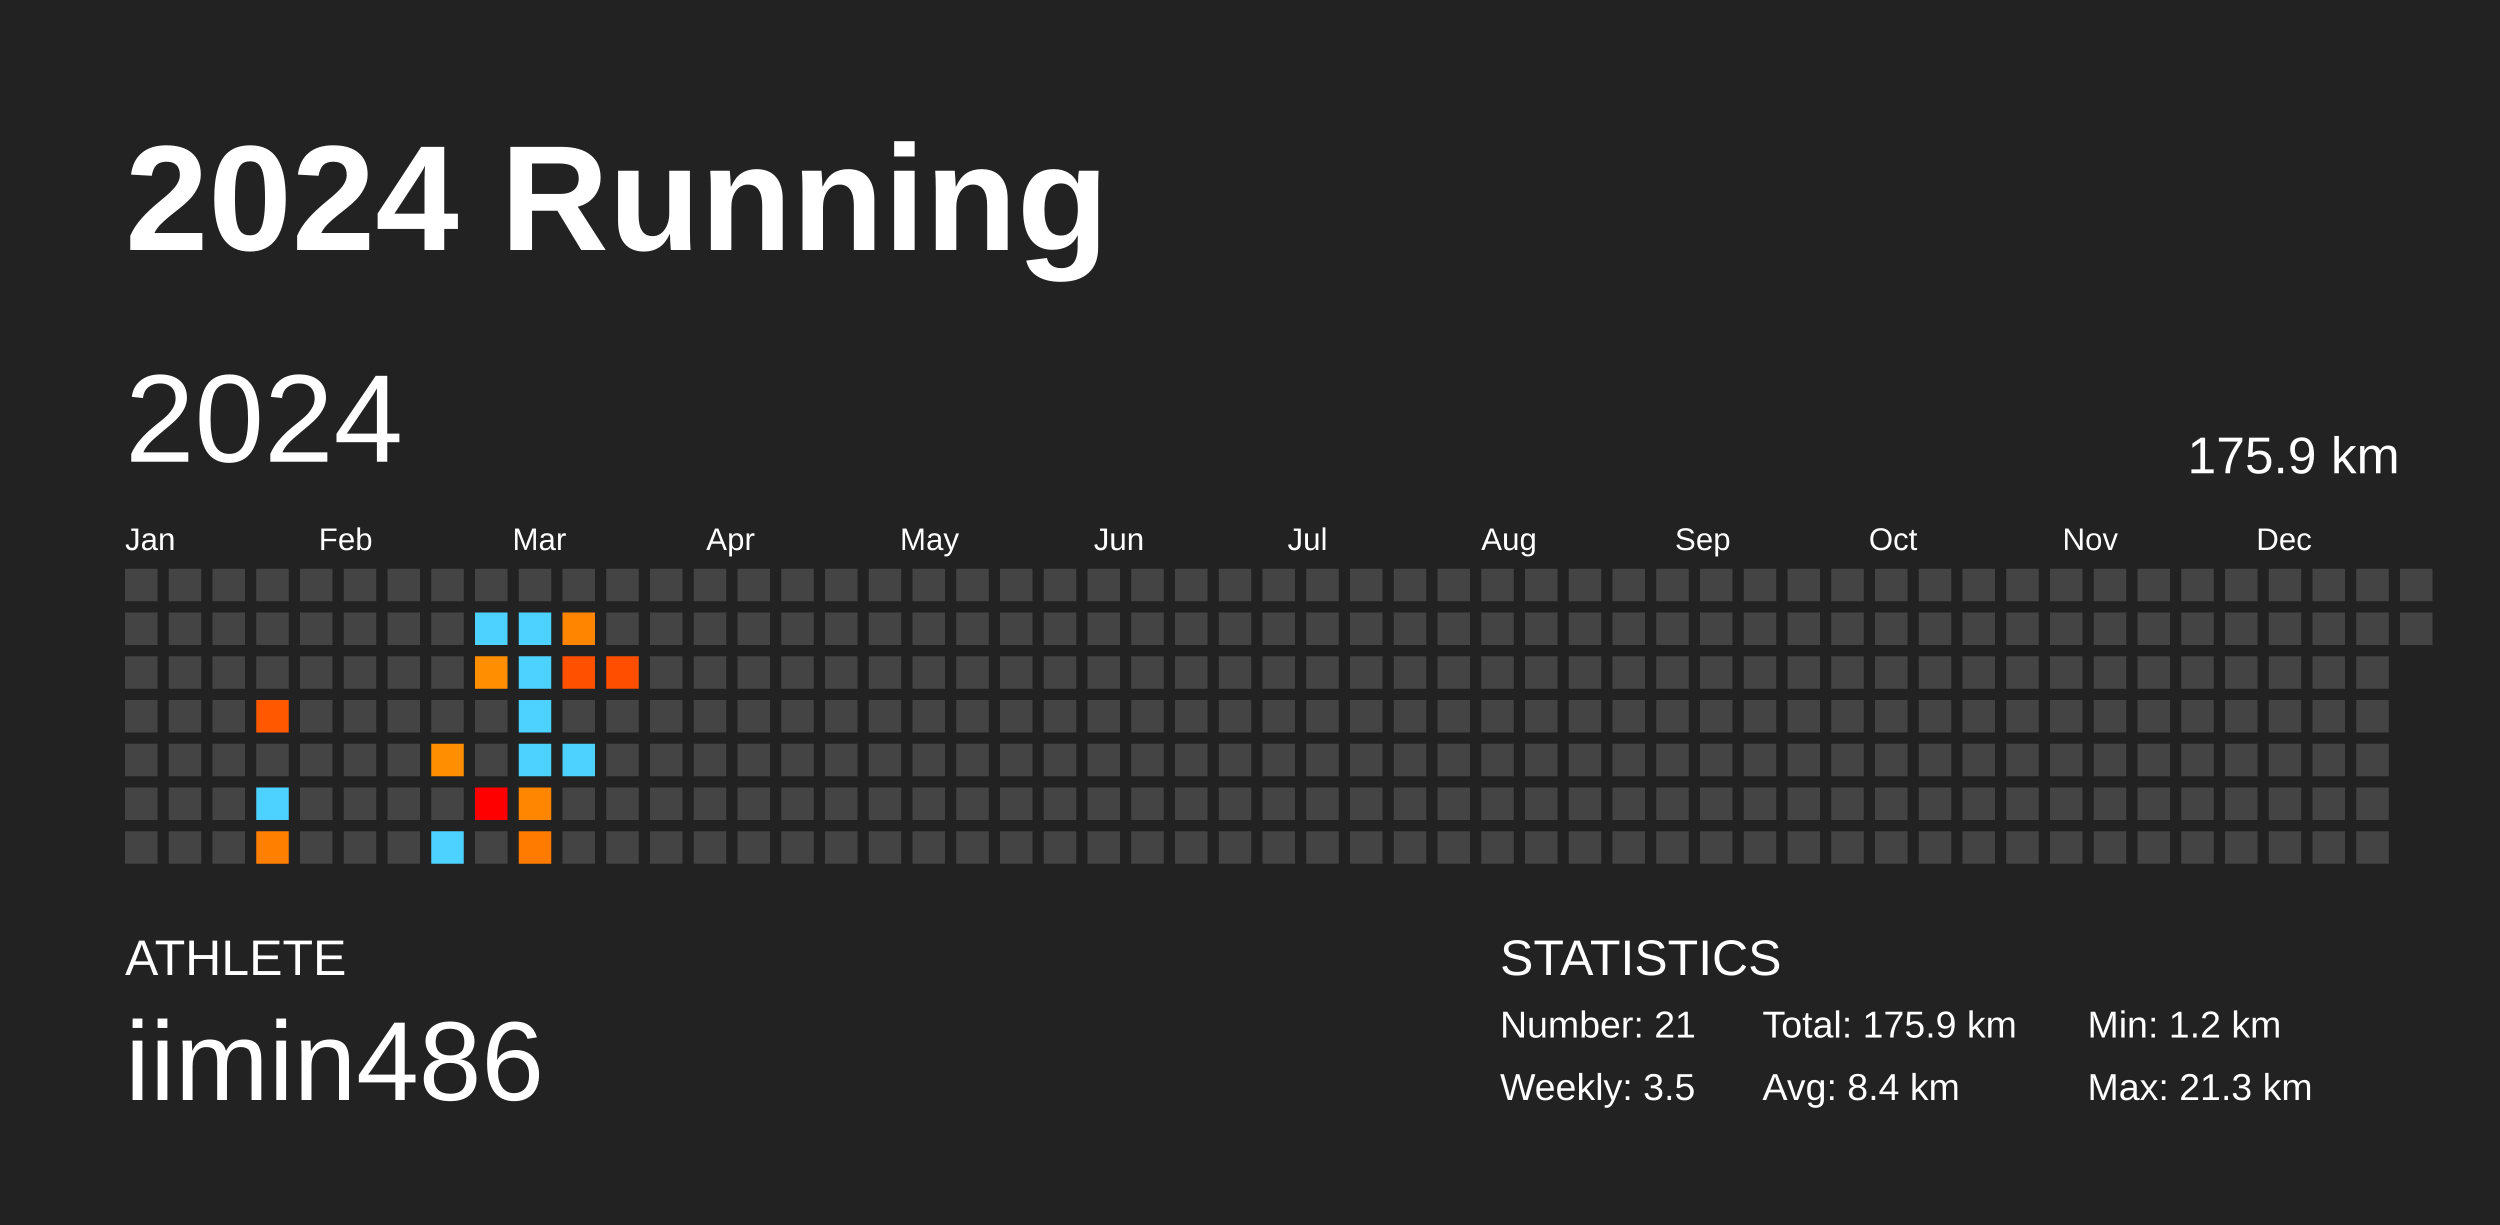
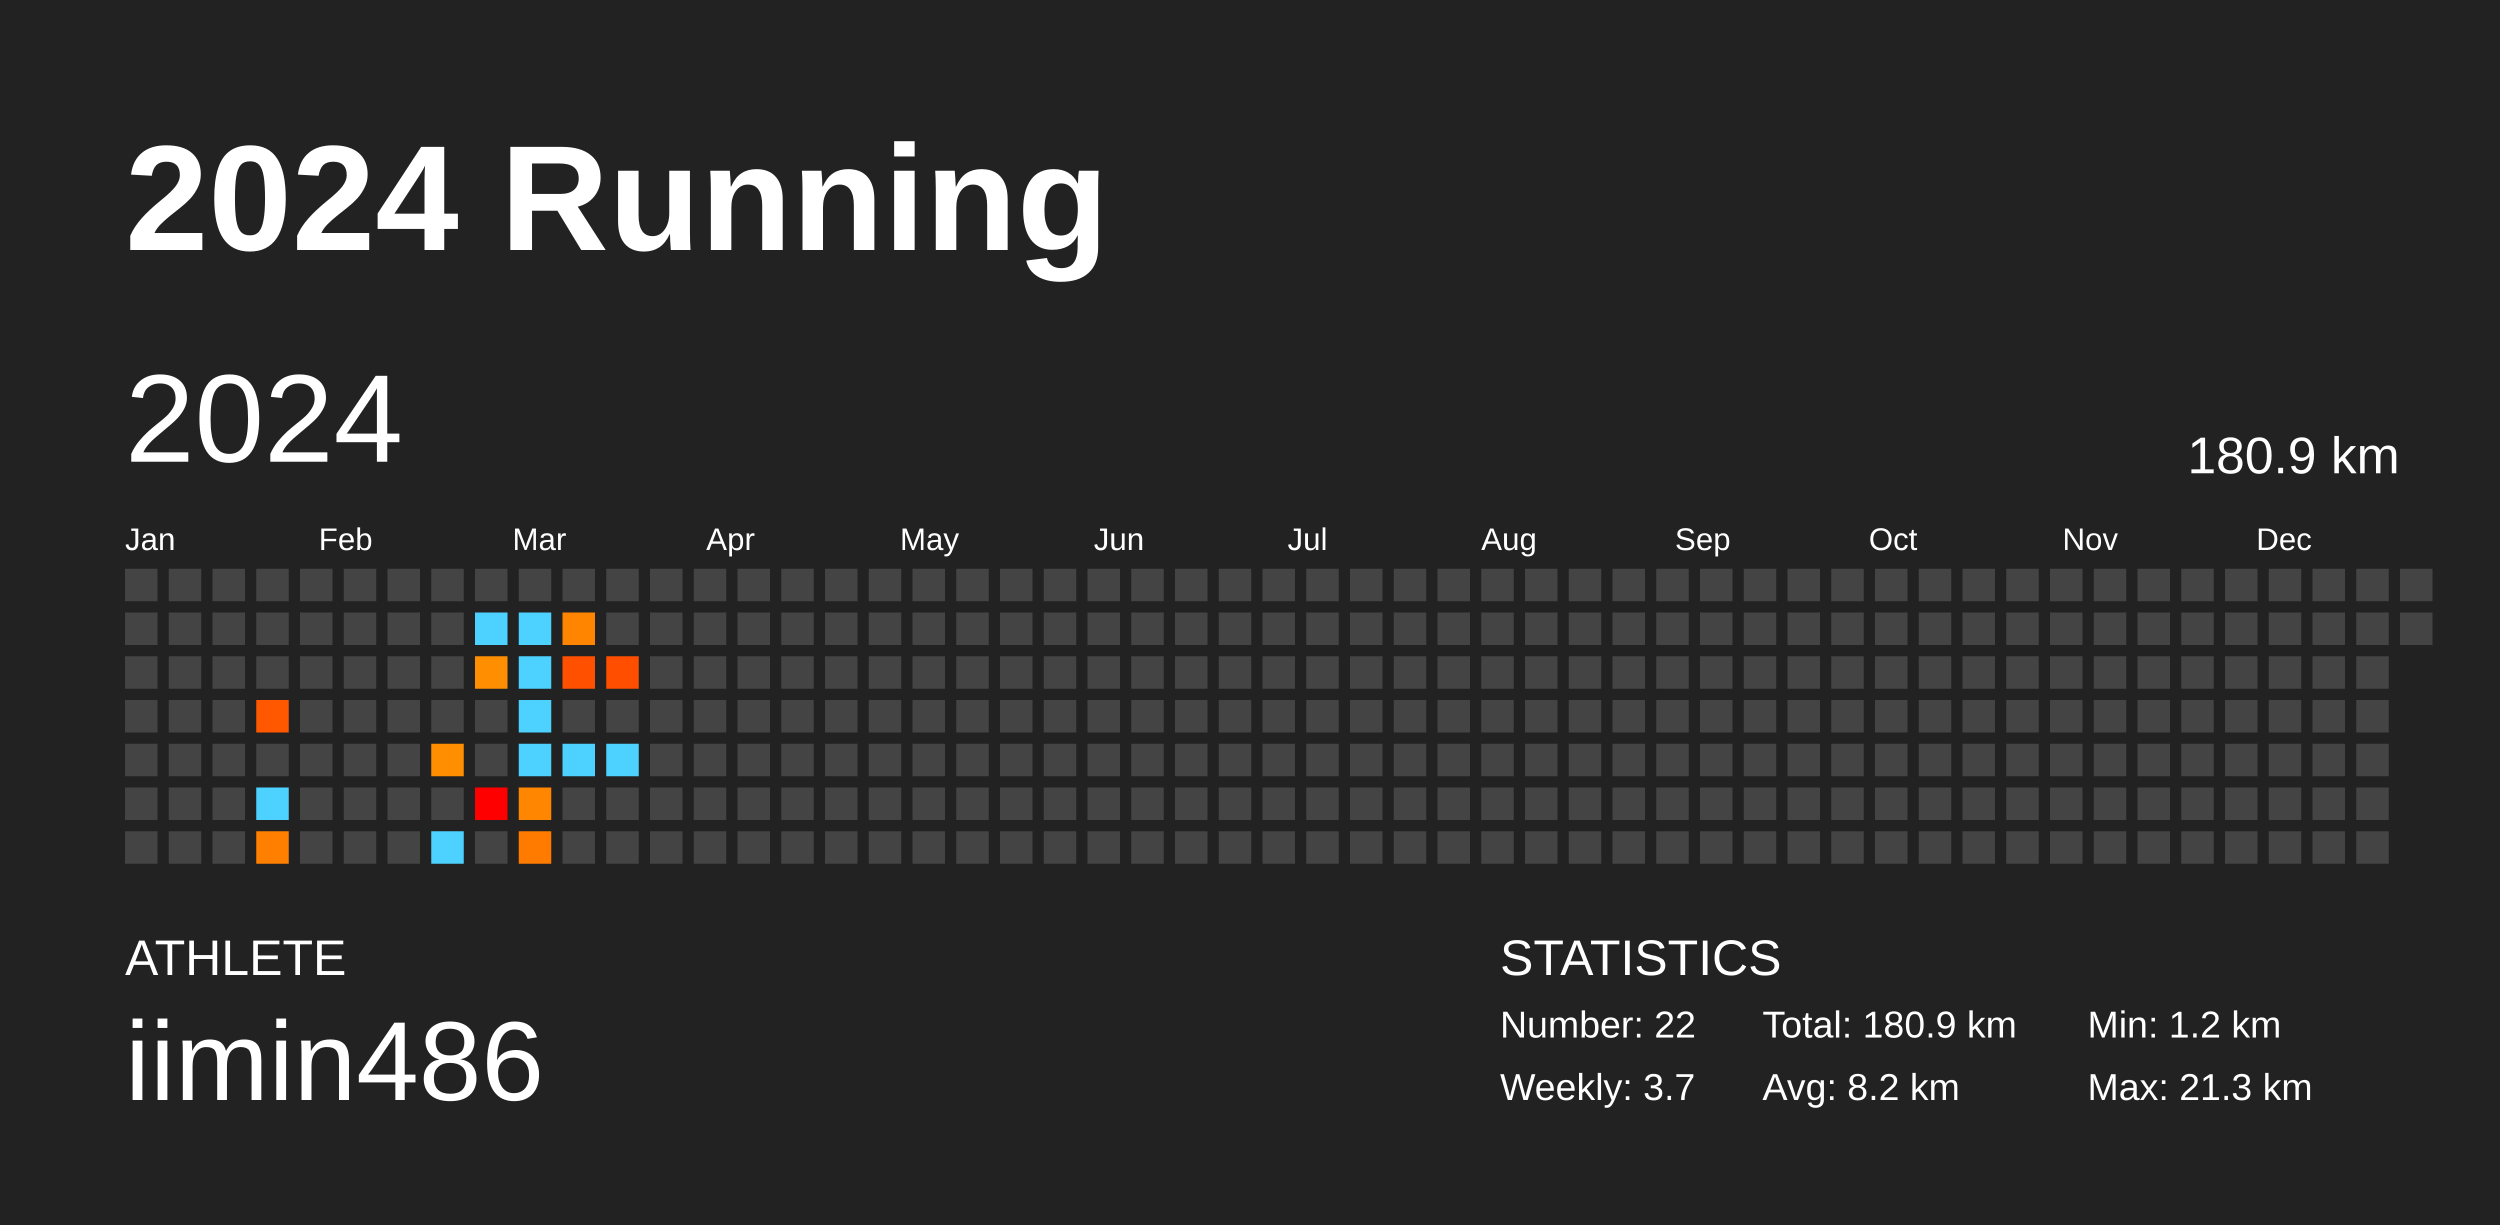
<svg xmlns="http://www.w3.org/2000/svg" baseProfile="full" height="98mm" version="1.1" viewBox="0,0,200,98" width="200mm">
  <defs />
  <rect fill="#222222" height="98" width="200" x="0" y="0" />
  <text fill="#FFFFFF" style="font-size:12px; font-family:Arial; font-weight:bold;" x="10" y="20">2024 Running</text>
  <text fill="#FFFFFF" style="font-size:4px; font-family:Arial" x="10" y="78">ATHLETE</text>
  <text fill="#FFFFFF" style="font-size:9px; font-family:Arial" x="10" y="88">iimin486</text>
  <text fill="#FFFFFF" style="font-size:4px; font-family:Arial" x="120" y="78">STATISTICS</text>
-   <text fill="#FFFFFF" style="font-size:3px; font-family:Arial" x="120" y="83">Number: 21</text>
-   <text fill="#FFFFFF" style="font-size:3px; font-family:Arial" x="120" y="88">Weekly: 3.5</text>
-   <text fill="#FFFFFF" style="font-size:3px; font-family:Arial" x="141" y="83">Total: 175.9 km</text>
-   <text fill="#FFFFFF" style="font-size:3px; font-family:Arial" x="141" y="88">Avg: 8.4 km</text>
+   <text fill="#FFFFFF" style="font-size:3px; font-family:Arial" x="120" y="83">Number: 22</text>
+   <text fill="#FFFFFF" style="font-size:3px; font-family:Arial" x="120" y="88">Weekly: 3.7</text>
+   <text fill="#FFFFFF" style="font-size:3px; font-family:Arial" x="141" y="83">Total: 180.9 km</text>
+   <text fill="#FFFFFF" style="font-size:3px; font-family:Arial" x="141" y="88">Avg: 8.2 km</text>
  <text fill="#FFFFFF" style="font-size:3px; font-family:Arial" x="167" y="83">Min: 1.2 km</text>
  <text fill="#FFFFFF" style="font-size:3px; font-family:Arial" x="167" y="88">Max: 21.3 km</text>
  <text dominant-baseline="hanging" fill="#FFFFFF" style="font-size:10.0px; font-family:Arial;" x="10" y="30">2024</text>
-   <text dominant-baseline="hanging" fill="#FFFFFF" style="font-size:4.125px; font-family:Arial;" x="175" y="35">175.9 km</text>
+   <text dominant-baseline="hanging" fill="#FFFFFF" style="font-size:4.125px; font-family:Arial;" x="175" y="35">180.9 km</text>
  <text fill="#FFFFFF" style="font-size:2.5px; font-family:Arial" x="10.0" y="44">Jan</text>
  <text fill="#FFFFFF" style="font-size:2.5px; font-family:Arial" x="25.5" y="44">Feb</text>
  <text fill="#FFFFFF" style="font-size:2.5px; font-family:Arial" x="41.0" y="44">Mar</text>
  <text fill="#FFFFFF" style="font-size:2.5px; font-family:Arial" x="56.5" y="44">Apr</text>
  <text fill="#FFFFFF" style="font-size:2.5px; font-family:Arial" x="72.0" y="44">May</text>
  <text fill="#FFFFFF" style="font-size:2.5px; font-family:Arial" x="87.5" y="44">Jun</text>
  <text fill="#FFFFFF" style="font-size:2.5px; font-family:Arial" x="103.0" y="44">Jul</text>
  <text fill="#FFFFFF" style="font-size:2.5px; font-family:Arial" x="118.5" y="44">Aug</text>
  <text fill="#FFFFFF" style="font-size:2.5px; font-family:Arial" x="134.0" y="44">Sep</text>
  <text fill="#FFFFFF" style="font-size:2.5px; font-family:Arial" x="149.5" y="44">Oct</text>
  <text fill="#FFFFFF" style="font-size:2.5px; font-family:Arial" x="165.0" y="44">Nov</text>
  <text fill="#FFFFFF" style="font-size:2.5px; font-family:Arial" x="180.5" y="44">Dec</text>
  <rect fill="#444444" height="2.6" width="2.6" x="10.0" y="45.5" />
  <rect fill="#444444" height="2.6" width="2.6" x="10.0" y="49.0" />
  <rect fill="#444444" height="2.6" width="2.6" x="10.0" y="52.5" />
  <rect fill="#444444" height="2.6" width="2.6" x="10.0" y="56.0" />
  <rect fill="#444444" height="2.6" width="2.6" x="10.0" y="59.5" />
  <rect fill="#444444" height="2.6" width="2.6" x="10.0" y="63.0" />
  <rect fill="#444444" height="2.6" width="2.6" x="10.0" y="66.5" />
  <rect fill="#444444" height="2.6" width="2.6" x="13.5" y="45.5" />
  <rect fill="#444444" height="2.6" width="2.6" x="13.5" y="49.0" />
  <rect fill="#444444" height="2.6" width="2.6" x="13.5" y="52.5" />
  <rect fill="#444444" height="2.6" width="2.6" x="13.5" y="56.0" />
  <rect fill="#444444" height="2.6" width="2.6" x="13.5" y="59.5" />
  <rect fill="#444444" height="2.6" width="2.6" x="13.5" y="63.0" />
  <rect fill="#444444" height="2.6" width="2.6" x="13.5" y="66.5" />
  <rect fill="#444444" height="2.6" width="2.6" x="17.0" y="45.5" />
  <rect fill="#444444" height="2.6" width="2.6" x="17.0" y="49.0" />
  <rect fill="#444444" height="2.6" width="2.6" x="17.0" y="52.5" />
  <rect fill="#444444" height="2.6" width="2.6" x="17.0" y="56.0" />
  <rect fill="#444444" height="2.6" width="2.6" x="17.0" y="59.5" />
  <rect fill="#444444" height="2.6" width="2.6" x="17.0" y="63.0" />
  <rect fill="#444444" height="2.6" width="2.6" x="17.0" y="66.5" />
  <rect fill="#444444" height="2.6" width="2.6" x="20.5" y="45.5" />
  <rect fill="#444444" height="2.6" width="2.6" x="20.5" y="49.0" />
  <rect fill="#444444" height="2.6" width="2.6" x="20.5" y="52.5" />
  <rect fill="#ff5800" height="2.6" width="2.6" x="20.5" y="56.0" />
  <rect fill="#444444" height="2.6" width="2.6" x="20.5" y="59.5" />
  <rect fill="#4dd2ff" height="2.6" width="2.6" x="20.5" y="63.0" />
  <rect fill="#ff7f00" height="2.6" width="2.6" x="20.5" y="66.5" />
  <rect fill="#444444" height="2.6" width="2.6" x="24.0" y="45.5" />
  <rect fill="#444444" height="2.6" width="2.6" x="24.0" y="49.0" />
  <rect fill="#444444" height="2.6" width="2.6" x="24.0" y="52.5" />
  <rect fill="#444444" height="2.6" width="2.6" x="24.0" y="56.0" />
  <rect fill="#444444" height="2.6" width="2.6" x="24.0" y="59.5" />
  <rect fill="#444444" height="2.6" width="2.6" x="24.0" y="63.0" />
  <rect fill="#444444" height="2.6" width="2.6" x="24.0" y="66.5" />
  <rect fill="#444444" height="2.6" width="2.6" x="27.5" y="45.5" />
  <rect fill="#444444" height="2.6" width="2.6" x="27.5" y="49.0" />
  <rect fill="#444444" height="2.6" width="2.6" x="27.5" y="52.5" />
  <rect fill="#444444" height="2.6" width="2.6" x="27.5" y="56.0" />
  <rect fill="#444444" height="2.6" width="2.6" x="27.5" y="59.5" />
  <rect fill="#444444" height="2.6" width="2.6" x="27.5" y="63.0" />
  <rect fill="#444444" height="2.6" width="2.6" x="27.5" y="66.5" />
  <rect fill="#444444" height="2.6" width="2.6" x="31.0" y="45.5" />
  <rect fill="#444444" height="2.6" width="2.6" x="31.0" y="49.0" />
  <rect fill="#444444" height="2.6" width="2.6" x="31.0" y="52.5" />
  <rect fill="#444444" height="2.6" width="2.6" x="31.0" y="56.0" />
  <rect fill="#444444" height="2.6" width="2.6" x="31.0" y="59.5" />
  <rect fill="#444444" height="2.6" width="2.6" x="31.0" y="63.0" />
  <rect fill="#444444" height="2.6" width="2.6" x="31.0" y="66.5" />
  <rect fill="#444444" height="2.6" width="2.6" x="34.5" y="45.5" />
  <rect fill="#444444" height="2.6" width="2.6" x="34.5" y="49.0" />
  <rect fill="#444444" height="2.6" width="2.6" x="34.5" y="52.5" />
  <rect fill="#444444" height="2.6" width="2.6" x="34.5" y="56.0" />
  <rect fill="#ff8f00" height="2.6" width="2.6" x="34.5" y="59.5" />
  <rect fill="#444444" height="2.6" width="2.6" x="34.5" y="63.0" />
  <rect fill="#4dd2ff" height="2.6" width="2.6" x="34.5" y="66.5" />
  <rect fill="#444444" height="2.6" width="2.6" x="38.0" y="45.5" />
  <rect fill="#4dd2ff" height="2.6" width="2.6" x="38.0" y="49.0" />
  <rect fill="#ff8f00" height="2.6" width="2.6" x="38.0" y="52.5" />
  <rect fill="#444444" height="2.6" width="2.6" x="38.0" y="56.0" />
  <rect fill="#444444" height="2.6" width="2.6" x="38.0" y="59.5" />
  <rect fill="red" height="2.6" width="2.6" x="38.0" y="63.0" />
  <rect fill="#444444" height="2.6" width="2.6" x="38.0" y="66.5" />
  <rect fill="#444444" height="2.6" width="2.6" x="41.5" y="45.5" />
  <rect fill="#4dd2ff" height="2.6" width="2.6" x="41.5" y="49.0" />
  <rect fill="#4dd2ff" height="2.6" width="2.6" x="41.5" y="52.5" />
  <rect fill="#4dd2ff" height="2.6" width="2.6" x="41.5" y="56.0" />
  <rect fill="#4dd2ff" height="2.6" width="2.6" x="41.5" y="59.5" />
  <rect fill="#ff8600" height="2.6" width="2.6" x="41.5" y="63.0" />
  <rect fill="#ff7b00" height="2.6" width="2.6" x="41.5" y="66.5" />
  <rect fill="#444444" height="2.6" width="2.6" x="45.0" y="45.5" />
  <rect fill="#ff8500" height="2.6" width="2.6" x="45.0" y="49.0" />
  <rect fill="#ff5000" height="2.6" width="2.6" x="45.0" y="52.5" />
  <rect fill="#444444" height="2.6" width="2.6" x="45.0" y="56.0" />
  <rect fill="#4dd2ff" height="2.6" width="2.6" x="45.0" y="59.5" />
  <rect fill="#444444" height="2.6" width="2.6" x="45.0" y="63.0" />
  <rect fill="#444444" height="2.6" width="2.6" x="45.0" y="66.5" />
  <rect fill="#444444" height="2.6" width="2.6" x="48.5" y="45.5" />
  <rect fill="#444444" height="2.6" width="2.6" x="48.5" y="49.0" />
  <rect fill="#ff4e00" height="2.6" width="2.6" x="48.5" y="52.5" />
  <rect fill="#444444" height="2.6" width="2.6" x="48.5" y="56.0" />
-   <rect fill="#444444" height="2.6" width="2.6" x="48.5" y="59.5" />
+   <rect fill="#4dd2ff" height="2.6" width="2.6" x="48.5" y="59.5" />
  <rect fill="#444444" height="2.6" width="2.6" x="48.5" y="63.0" />
  <rect fill="#444444" height="2.6" width="2.6" x="48.5" y="66.5" />
  <rect fill="#444444" height="2.6" width="2.6" x="52.0" y="45.5" />
  <rect fill="#444444" height="2.6" width="2.6" x="52.0" y="49.0" />
  <rect fill="#444444" height="2.6" width="2.6" x="52.0" y="52.5" />
  <rect fill="#444444" height="2.6" width="2.6" x="52.0" y="56.0" />
  <rect fill="#444444" height="2.6" width="2.6" x="52.0" y="59.5" />
  <rect fill="#444444" height="2.6" width="2.6" x="52.0" y="63.0" />
  <rect fill="#444444" height="2.6" width="2.6" x="52.0" y="66.5" />
  <rect fill="#444444" height="2.6" width="2.6" x="55.5" y="45.5" />
  <rect fill="#444444" height="2.6" width="2.6" x="55.5" y="49.0" />
  <rect fill="#444444" height="2.6" width="2.6" x="55.5" y="52.5" />
  <rect fill="#444444" height="2.6" width="2.6" x="55.5" y="56.0" />
  <rect fill="#444444" height="2.6" width="2.6" x="55.5" y="59.5" />
  <rect fill="#444444" height="2.6" width="2.6" x="55.5" y="63.0" />
  <rect fill="#444444" height="2.6" width="2.6" x="55.5" y="66.5" />
  <rect fill="#444444" height="2.6" width="2.6" x="59.0" y="45.5" />
  <rect fill="#444444" height="2.6" width="2.6" x="59.0" y="49.0" />
  <rect fill="#444444" height="2.6" width="2.6" x="59.0" y="52.5" />
  <rect fill="#444444" height="2.6" width="2.6" x="59.0" y="56.0" />
  <rect fill="#444444" height="2.6" width="2.6" x="59.0" y="59.5" />
  <rect fill="#444444" height="2.6" width="2.6" x="59.0" y="63.0" />
  <rect fill="#444444" height="2.6" width="2.6" x="59.0" y="66.5" />
  <rect fill="#444444" height="2.6" width="2.6" x="62.5" y="45.5" />
  <rect fill="#444444" height="2.6" width="2.6" x="62.5" y="49.0" />
  <rect fill="#444444" height="2.6" width="2.6" x="62.5" y="52.5" />
  <rect fill="#444444" height="2.6" width="2.6" x="62.5" y="56.0" />
  <rect fill="#444444" height="2.6" width="2.6" x="62.5" y="59.5" />
  <rect fill="#444444" height="2.6" width="2.6" x="62.5" y="63.0" />
  <rect fill="#444444" height="2.6" width="2.6" x="62.5" y="66.5" />
  <rect fill="#444444" height="2.6" width="2.6" x="66.0" y="45.5" />
  <rect fill="#444444" height="2.6" width="2.6" x="66.0" y="49.0" />
  <rect fill="#444444" height="2.6" width="2.6" x="66.0" y="52.5" />
  <rect fill="#444444" height="2.6" width="2.6" x="66.0" y="56.0" />
  <rect fill="#444444" height="2.6" width="2.6" x="66.0" y="59.5" />
  <rect fill="#444444" height="2.6" width="2.6" x="66.0" y="63.0" />
  <rect fill="#444444" height="2.6" width="2.6" x="66.0" y="66.5" />
  <rect fill="#444444" height="2.6" width="2.6" x="69.5" y="45.5" />
  <rect fill="#444444" height="2.6" width="2.6" x="69.5" y="49.0" />
  <rect fill="#444444" height="2.6" width="2.6" x="69.5" y="52.5" />
  <rect fill="#444444" height="2.6" width="2.6" x="69.5" y="56.0" />
  <rect fill="#444444" height="2.6" width="2.6" x="69.5" y="59.5" />
  <rect fill="#444444" height="2.6" width="2.6" x="69.5" y="63.0" />
  <rect fill="#444444" height="2.6" width="2.6" x="69.5" y="66.5" />
  <rect fill="#444444" height="2.6" width="2.6" x="73.0" y="45.5" />
  <rect fill="#444444" height="2.6" width="2.6" x="73.0" y="49.0" />
  <rect fill="#444444" height="2.6" width="2.6" x="73.0" y="52.5" />
  <rect fill="#444444" height="2.6" width="2.6" x="73.0" y="56.0" />
  <rect fill="#444444" height="2.6" width="2.6" x="73.0" y="59.5" />
  <rect fill="#444444" height="2.6" width="2.6" x="73.0" y="63.0" />
  <rect fill="#444444" height="2.6" width="2.6" x="73.0" y="66.5" />
  <rect fill="#444444" height="2.6" width="2.6" x="76.5" y="45.5" />
  <rect fill="#444444" height="2.6" width="2.6" x="76.5" y="49.0" />
  <rect fill="#444444" height="2.6" width="2.6" x="76.5" y="52.5" />
  <rect fill="#444444" height="2.6" width="2.6" x="76.5" y="56.0" />
  <rect fill="#444444" height="2.6" width="2.6" x="76.5" y="59.5" />
  <rect fill="#444444" height="2.6" width="2.6" x="76.5" y="63.0" />
  <rect fill="#444444" height="2.6" width="2.6" x="76.5" y="66.5" />
  <rect fill="#444444" height="2.6" width="2.6" x="80.0" y="45.5" />
  <rect fill="#444444" height="2.6" width="2.6" x="80.0" y="49.0" />
  <rect fill="#444444" height="2.6" width="2.6" x="80.0" y="52.5" />
  <rect fill="#444444" height="2.6" width="2.6" x="80.0" y="56.0" />
  <rect fill="#444444" height="2.6" width="2.6" x="80.0" y="59.5" />
  <rect fill="#444444" height="2.6" width="2.6" x="80.0" y="63.0" />
  <rect fill="#444444" height="2.6" width="2.6" x="80.0" y="66.5" />
  <rect fill="#444444" height="2.6" width="2.6" x="83.5" y="45.5" />
  <rect fill="#444444" height="2.6" width="2.6" x="83.5" y="49.0" />
  <rect fill="#444444" height="2.6" width="2.6" x="83.5" y="52.5" />
  <rect fill="#444444" height="2.6" width="2.6" x="83.5" y="56.0" />
  <rect fill="#444444" height="2.6" width="2.6" x="83.5" y="59.5" />
  <rect fill="#444444" height="2.6" width="2.6" x="83.5" y="63.0" />
  <rect fill="#444444" height="2.6" width="2.6" x="83.5" y="66.5" />
  <rect fill="#444444" height="2.6" width="2.6" x="87.0" y="45.5" />
  <rect fill="#444444" height="2.6" width="2.6" x="87.0" y="49.0" />
  <rect fill="#444444" height="2.6" width="2.6" x="87.0" y="52.5" />
  <rect fill="#444444" height="2.6" width="2.6" x="87.0" y="56.0" />
  <rect fill="#444444" height="2.6" width="2.6" x="87.0" y="59.5" />
  <rect fill="#444444" height="2.6" width="2.6" x="87.0" y="63.0" />
  <rect fill="#444444" height="2.6" width="2.6" x="87.0" y="66.5" />
  <rect fill="#444444" height="2.6" width="2.6" x="90.5" y="45.5" />
  <rect fill="#444444" height="2.6" width="2.6" x="90.5" y="49.0" />
  <rect fill="#444444" height="2.6" width="2.6" x="90.5" y="52.5" />
  <rect fill="#444444" height="2.6" width="2.6" x="90.5" y="56.0" />
  <rect fill="#444444" height="2.6" width="2.6" x="90.5" y="59.5" />
  <rect fill="#444444" height="2.6" width="2.6" x="90.5" y="63.0" />
  <rect fill="#444444" height="2.6" width="2.6" x="90.5" y="66.5" />
  <rect fill="#444444" height="2.6" width="2.6" x="94.0" y="45.5" />
  <rect fill="#444444" height="2.6" width="2.6" x="94.0" y="49.0" />
  <rect fill="#444444" height="2.6" width="2.6" x="94.0" y="52.5" />
  <rect fill="#444444" height="2.6" width="2.6" x="94.0" y="56.0" />
  <rect fill="#444444" height="2.6" width="2.6" x="94.0" y="59.5" />
  <rect fill="#444444" height="2.6" width="2.6" x="94.0" y="63.0" />
  <rect fill="#444444" height="2.6" width="2.6" x="94.0" y="66.5" />
  <rect fill="#444444" height="2.6" width="2.6" x="97.5" y="45.5" />
  <rect fill="#444444" height="2.6" width="2.6" x="97.5" y="49.0" />
  <rect fill="#444444" height="2.6" width="2.6" x="97.5" y="52.5" />
  <rect fill="#444444" height="2.6" width="2.6" x="97.5" y="56.0" />
  <rect fill="#444444" height="2.6" width="2.6" x="97.5" y="59.5" />
  <rect fill="#444444" height="2.6" width="2.6" x="97.5" y="63.0" />
  <rect fill="#444444" height="2.6" width="2.6" x="97.5" y="66.5" />
  <rect fill="#444444" height="2.6" width="2.6" x="101.0" y="45.5" />
  <rect fill="#444444" height="2.6" width="2.6" x="101.0" y="49.0" />
  <rect fill="#444444" height="2.6" width="2.6" x="101.0" y="52.5" />
  <rect fill="#444444" height="2.6" width="2.6" x="101.0" y="56.0" />
  <rect fill="#444444" height="2.6" width="2.6" x="101.0" y="59.5" />
  <rect fill="#444444" height="2.6" width="2.6" x="101.0" y="63.0" />
  <rect fill="#444444" height="2.6" width="2.6" x="101.0" y="66.5" />
  <rect fill="#444444" height="2.6" width="2.6" x="104.5" y="45.5" />
  <rect fill="#444444" height="2.6" width="2.6" x="104.5" y="49.0" />
  <rect fill="#444444" height="2.6" width="2.6" x="104.5" y="52.5" />
  <rect fill="#444444" height="2.6" width="2.6" x="104.5" y="56.0" />
  <rect fill="#444444" height="2.6" width="2.6" x="104.5" y="59.5" />
  <rect fill="#444444" height="2.6" width="2.6" x="104.5" y="63.0" />
  <rect fill="#444444" height="2.6" width="2.6" x="104.5" y="66.5" />
  <rect fill="#444444" height="2.6" width="2.6" x="108.0" y="45.5" />
  <rect fill="#444444" height="2.6" width="2.6" x="108.0" y="49.0" />
  <rect fill="#444444" height="2.6" width="2.6" x="108.0" y="52.5" />
  <rect fill="#444444" height="2.6" width="2.6" x="108.0" y="56.0" />
  <rect fill="#444444" height="2.6" width="2.6" x="108.0" y="59.5" />
  <rect fill="#444444" height="2.6" width="2.6" x="108.0" y="63.0" />
  <rect fill="#444444" height="2.6" width="2.6" x="108.0" y="66.5" />
  <rect fill="#444444" height="2.6" width="2.6" x="111.5" y="45.5" />
  <rect fill="#444444" height="2.6" width="2.6" x="111.5" y="49.0" />
  <rect fill="#444444" height="2.6" width="2.6" x="111.5" y="52.5" />
  <rect fill="#444444" height="2.6" width="2.6" x="111.5" y="56.0" />
  <rect fill="#444444" height="2.6" width="2.6" x="111.5" y="59.5" />
  <rect fill="#444444" height="2.6" width="2.6" x="111.5" y="63.0" />
  <rect fill="#444444" height="2.6" width="2.6" x="111.5" y="66.5" />
  <rect fill="#444444" height="2.6" width="2.6" x="115.0" y="45.5" />
  <rect fill="#444444" height="2.6" width="2.6" x="115.0" y="49.0" />
  <rect fill="#444444" height="2.6" width="2.6" x="115.0" y="52.5" />
  <rect fill="#444444" height="2.6" width="2.6" x="115.0" y="56.0" />
  <rect fill="#444444" height="2.6" width="2.6" x="115.0" y="59.5" />
  <rect fill="#444444" height="2.6" width="2.6" x="115.0" y="63.0" />
  <rect fill="#444444" height="2.6" width="2.6" x="115.0" y="66.5" />
  <rect fill="#444444" height="2.6" width="2.6" x="118.5" y="45.5" />
  <rect fill="#444444" height="2.6" width="2.6" x="118.5" y="49.0" />
  <rect fill="#444444" height="2.6" width="2.6" x="118.5" y="52.5" />
  <rect fill="#444444" height="2.6" width="2.6" x="118.5" y="56.0" />
  <rect fill="#444444" height="2.6" width="2.6" x="118.5" y="59.5" />
  <rect fill="#444444" height="2.6" width="2.6" x="118.5" y="63.0" />
  <rect fill="#444444" height="2.6" width="2.6" x="118.5" y="66.5" />
  <rect fill="#444444" height="2.6" width="2.6" x="122.0" y="45.5" />
  <rect fill="#444444" height="2.6" width="2.6" x="122.0" y="49.0" />
  <rect fill="#444444" height="2.6" width="2.6" x="122.0" y="52.5" />
  <rect fill="#444444" height="2.6" width="2.6" x="122.0" y="56.0" />
  <rect fill="#444444" height="2.6" width="2.6" x="122.0" y="59.5" />
  <rect fill="#444444" height="2.6" width="2.6" x="122.0" y="63.0" />
  <rect fill="#444444" height="2.6" width="2.6" x="122.0" y="66.5" />
  <rect fill="#444444" height="2.6" width="2.6" x="125.5" y="45.5" />
  <rect fill="#444444" height="2.6" width="2.6" x="125.5" y="49.0" />
  <rect fill="#444444" height="2.6" width="2.6" x="125.5" y="52.5" />
  <rect fill="#444444" height="2.6" width="2.6" x="125.5" y="56.0" />
  <rect fill="#444444" height="2.6" width="2.6" x="125.5" y="59.5" />
  <rect fill="#444444" height="2.6" width="2.6" x="125.5" y="63.0" />
  <rect fill="#444444" height="2.6" width="2.6" x="125.5" y="66.5" />
  <rect fill="#444444" height="2.6" width="2.6" x="129.0" y="45.5" />
  <rect fill="#444444" height="2.6" width="2.6" x="129.0" y="49.0" />
  <rect fill="#444444" height="2.6" width="2.6" x="129.0" y="52.5" />
  <rect fill="#444444" height="2.6" width="2.6" x="129.0" y="56.0" />
  <rect fill="#444444" height="2.6" width="2.6" x="129.0" y="59.5" />
  <rect fill="#444444" height="2.6" width="2.6" x="129.0" y="63.0" />
  <rect fill="#444444" height="2.6" width="2.6" x="129.0" y="66.5" />
  <rect fill="#444444" height="2.6" width="2.6" x="132.5" y="45.5" />
  <rect fill="#444444" height="2.6" width="2.6" x="132.5" y="49.0" />
  <rect fill="#444444" height="2.6" width="2.6" x="132.5" y="52.5" />
  <rect fill="#444444" height="2.6" width="2.6" x="132.5" y="56.0" />
  <rect fill="#444444" height="2.6" width="2.6" x="132.5" y="59.5" />
  <rect fill="#444444" height="2.6" width="2.6" x="132.5" y="63.0" />
  <rect fill="#444444" height="2.6" width="2.6" x="132.5" y="66.5" />
  <rect fill="#444444" height="2.6" width="2.6" x="136.0" y="45.5" />
  <rect fill="#444444" height="2.6" width="2.6" x="136.0" y="49.0" />
  <rect fill="#444444" height="2.6" width="2.6" x="136.0" y="52.5" />
  <rect fill="#444444" height="2.6" width="2.6" x="136.0" y="56.0" />
  <rect fill="#444444" height="2.6" width="2.6" x="136.0" y="59.5" />
  <rect fill="#444444" height="2.6" width="2.6" x="136.0" y="63.0" />
  <rect fill="#444444" height="2.6" width="2.6" x="136.0" y="66.5" />
  <rect fill="#444444" height="2.6" width="2.6" x="139.5" y="45.5" />
  <rect fill="#444444" height="2.6" width="2.6" x="139.5" y="49.0" />
  <rect fill="#444444" height="2.6" width="2.6" x="139.5" y="52.5" />
  <rect fill="#444444" height="2.6" width="2.6" x="139.5" y="56.0" />
  <rect fill="#444444" height="2.6" width="2.6" x="139.5" y="59.5" />
  <rect fill="#444444" height="2.6" width="2.6" x="139.5" y="63.0" />
  <rect fill="#444444" height="2.6" width="2.6" x="139.5" y="66.5" />
  <rect fill="#444444" height="2.6" width="2.6" x="143.0" y="45.5" />
  <rect fill="#444444" height="2.6" width="2.6" x="143.0" y="49.0" />
  <rect fill="#444444" height="2.6" width="2.6" x="143.0" y="52.5" />
  <rect fill="#444444" height="2.6" width="2.6" x="143.0" y="56.0" />
  <rect fill="#444444" height="2.6" width="2.6" x="143.0" y="59.5" />
  <rect fill="#444444" height="2.6" width="2.6" x="143.0" y="63.0" />
  <rect fill="#444444" height="2.6" width="2.6" x="143.0" y="66.5" />
  <rect fill="#444444" height="2.6" width="2.6" x="146.5" y="45.5" />
  <rect fill="#444444" height="2.6" width="2.6" x="146.5" y="49.0" />
  <rect fill="#444444" height="2.6" width="2.6" x="146.5" y="52.5" />
  <rect fill="#444444" height="2.6" width="2.6" x="146.5" y="56.0" />
  <rect fill="#444444" height="2.6" width="2.6" x="146.5" y="59.5" />
  <rect fill="#444444" height="2.6" width="2.6" x="146.5" y="63.0" />
  <rect fill="#444444" height="2.6" width="2.6" x="146.5" y="66.5" />
  <rect fill="#444444" height="2.6" width="2.6" x="150.0" y="45.5" />
  <rect fill="#444444" height="2.6" width="2.6" x="150.0" y="49.0" />
  <rect fill="#444444" height="2.6" width="2.6" x="150.0" y="52.5" />
  <rect fill="#444444" height="2.6" width="2.6" x="150.0" y="56.0" />
  <rect fill="#444444" height="2.6" width="2.6" x="150.0" y="59.5" />
  <rect fill="#444444" height="2.6" width="2.6" x="150.0" y="63.0" />
  <rect fill="#444444" height="2.6" width="2.6" x="150.0" y="66.5" />
  <rect fill="#444444" height="2.6" width="2.6" x="153.5" y="45.5" />
  <rect fill="#444444" height="2.6" width="2.6" x="153.5" y="49.0" />
  <rect fill="#444444" height="2.6" width="2.6" x="153.5" y="52.5" />
  <rect fill="#444444" height="2.6" width="2.6" x="153.5" y="56.0" />
  <rect fill="#444444" height="2.6" width="2.6" x="153.5" y="59.5" />
  <rect fill="#444444" height="2.6" width="2.6" x="153.5" y="63.0" />
  <rect fill="#444444" height="2.6" width="2.6" x="153.5" y="66.5" />
  <rect fill="#444444" height="2.6" width="2.6" x="157.0" y="45.5" />
  <rect fill="#444444" height="2.6" width="2.6" x="157.0" y="49.0" />
  <rect fill="#444444" height="2.6" width="2.6" x="157.0" y="52.5" />
  <rect fill="#444444" height="2.6" width="2.6" x="157.0" y="56.0" />
  <rect fill="#444444" height="2.6" width="2.6" x="157.0" y="59.5" />
  <rect fill="#444444" height="2.6" width="2.6" x="157.0" y="63.0" />
  <rect fill="#444444" height="2.6" width="2.6" x="157.0" y="66.5" />
  <rect fill="#444444" height="2.6" width="2.6" x="160.5" y="45.5" />
  <rect fill="#444444" height="2.6" width="2.6" x="160.5" y="49.0" />
  <rect fill="#444444" height="2.6" width="2.6" x="160.5" y="52.5" />
  <rect fill="#444444" height="2.6" width="2.6" x="160.5" y="56.0" />
  <rect fill="#444444" height="2.6" width="2.6" x="160.5" y="59.5" />
  <rect fill="#444444" height="2.6" width="2.6" x="160.5" y="63.0" />
  <rect fill="#444444" height="2.6" width="2.6" x="160.5" y="66.5" />
  <rect fill="#444444" height="2.6" width="2.6" x="164.0" y="45.5" />
  <rect fill="#444444" height="2.6" width="2.6" x="164.0" y="49.0" />
  <rect fill="#444444" height="2.6" width="2.6" x="164.0" y="52.5" />
  <rect fill="#444444" height="2.6" width="2.6" x="164.0" y="56.0" />
  <rect fill="#444444" height="2.6" width="2.6" x="164.0" y="59.5" />
  <rect fill="#444444" height="2.6" width="2.6" x="164.0" y="63.0" />
  <rect fill="#444444" height="2.6" width="2.6" x="164.0" y="66.5" />
  <rect fill="#444444" height="2.6" width="2.6" x="167.5" y="45.5" />
  <rect fill="#444444" height="2.6" width="2.6" x="167.5" y="49.0" />
  <rect fill="#444444" height="2.6" width="2.6" x="167.5" y="52.5" />
  <rect fill="#444444" height="2.6" width="2.6" x="167.5" y="56.0" />
  <rect fill="#444444" height="2.6" width="2.6" x="167.5" y="59.5" />
  <rect fill="#444444" height="2.6" width="2.6" x="167.5" y="63.0" />
  <rect fill="#444444" height="2.6" width="2.6" x="167.5" y="66.5" />
  <rect fill="#444444" height="2.6" width="2.6" x="171.0" y="45.5" />
  <rect fill="#444444" height="2.6" width="2.6" x="171.0" y="49.0" />
  <rect fill="#444444" height="2.6" width="2.6" x="171.0" y="52.5" />
  <rect fill="#444444" height="2.6" width="2.6" x="171.0" y="56.0" />
  <rect fill="#444444" height="2.6" width="2.6" x="171.0" y="59.5" />
  <rect fill="#444444" height="2.6" width="2.6" x="171.0" y="63.0" />
  <rect fill="#444444" height="2.6" width="2.6" x="171.0" y="66.5" />
  <rect fill="#444444" height="2.6" width="2.6" x="174.5" y="45.5" />
  <rect fill="#444444" height="2.6" width="2.6" x="174.5" y="49.0" />
  <rect fill="#444444" height="2.6" width="2.6" x="174.5" y="52.5" />
  <rect fill="#444444" height="2.6" width="2.6" x="174.5" y="56.0" />
  <rect fill="#444444" height="2.6" width="2.6" x="174.5" y="59.5" />
  <rect fill="#444444" height="2.6" width="2.6" x="174.5" y="63.0" />
  <rect fill="#444444" height="2.6" width="2.6" x="174.5" y="66.5" />
  <rect fill="#444444" height="2.6" width="2.6" x="178.0" y="45.5" />
  <rect fill="#444444" height="2.6" width="2.6" x="178.0" y="49.0" />
  <rect fill="#444444" height="2.6" width="2.6" x="178.0" y="52.5" />
  <rect fill="#444444" height="2.6" width="2.6" x="178.0" y="56.0" />
  <rect fill="#444444" height="2.6" width="2.6" x="178.0" y="59.5" />
  <rect fill="#444444" height="2.6" width="2.6" x="178.0" y="63.0" />
  <rect fill="#444444" height="2.6" width="2.6" x="178.0" y="66.5" />
  <rect fill="#444444" height="2.6" width="2.6" x="181.5" y="45.5" />
  <rect fill="#444444" height="2.6" width="2.6" x="181.5" y="49.0" />
  <rect fill="#444444" height="2.6" width="2.6" x="181.5" y="52.5" />
  <rect fill="#444444" height="2.6" width="2.6" x="181.5" y="56.0" />
  <rect fill="#444444" height="2.6" width="2.6" x="181.5" y="59.5" />
  <rect fill="#444444" height="2.6" width="2.6" x="181.5" y="63.0" />
  <rect fill="#444444" height="2.6" width="2.6" x="181.5" y="66.5" />
  <rect fill="#444444" height="2.6" width="2.6" x="185.0" y="45.5" />
  <rect fill="#444444" height="2.6" width="2.6" x="185.0" y="49.0" />
  <rect fill="#444444" height="2.6" width="2.6" x="185.0" y="52.5" />
  <rect fill="#444444" height="2.6" width="2.6" x="185.0" y="56.0" />
  <rect fill="#444444" height="2.6" width="2.6" x="185.0" y="59.5" />
  <rect fill="#444444" height="2.6" width="2.6" x="185.0" y="63.0" />
  <rect fill="#444444" height="2.6" width="2.6" x="185.0" y="66.5" />
  <rect fill="#444444" height="2.6" width="2.6" x="188.5" y="45.5" />
  <rect fill="#444444" height="2.6" width="2.6" x="188.5" y="49.0" />
  <rect fill="#444444" height="2.6" width="2.6" x="188.5" y="52.5" />
  <rect fill="#444444" height="2.6" width="2.6" x="188.5" y="56.0" />
  <rect fill="#444444" height="2.6" width="2.6" x="188.5" y="59.5" />
  <rect fill="#444444" height="2.6" width="2.6" x="188.5" y="63.0" />
  <rect fill="#444444" height="2.6" width="2.6" x="188.5" y="66.5" />
  <rect fill="#444444" height="2.6" width="2.6" x="192.0" y="45.5" />
  <rect fill="#444444" height="2.6" width="2.6" x="192.0" y="49.0" />
</svg>
